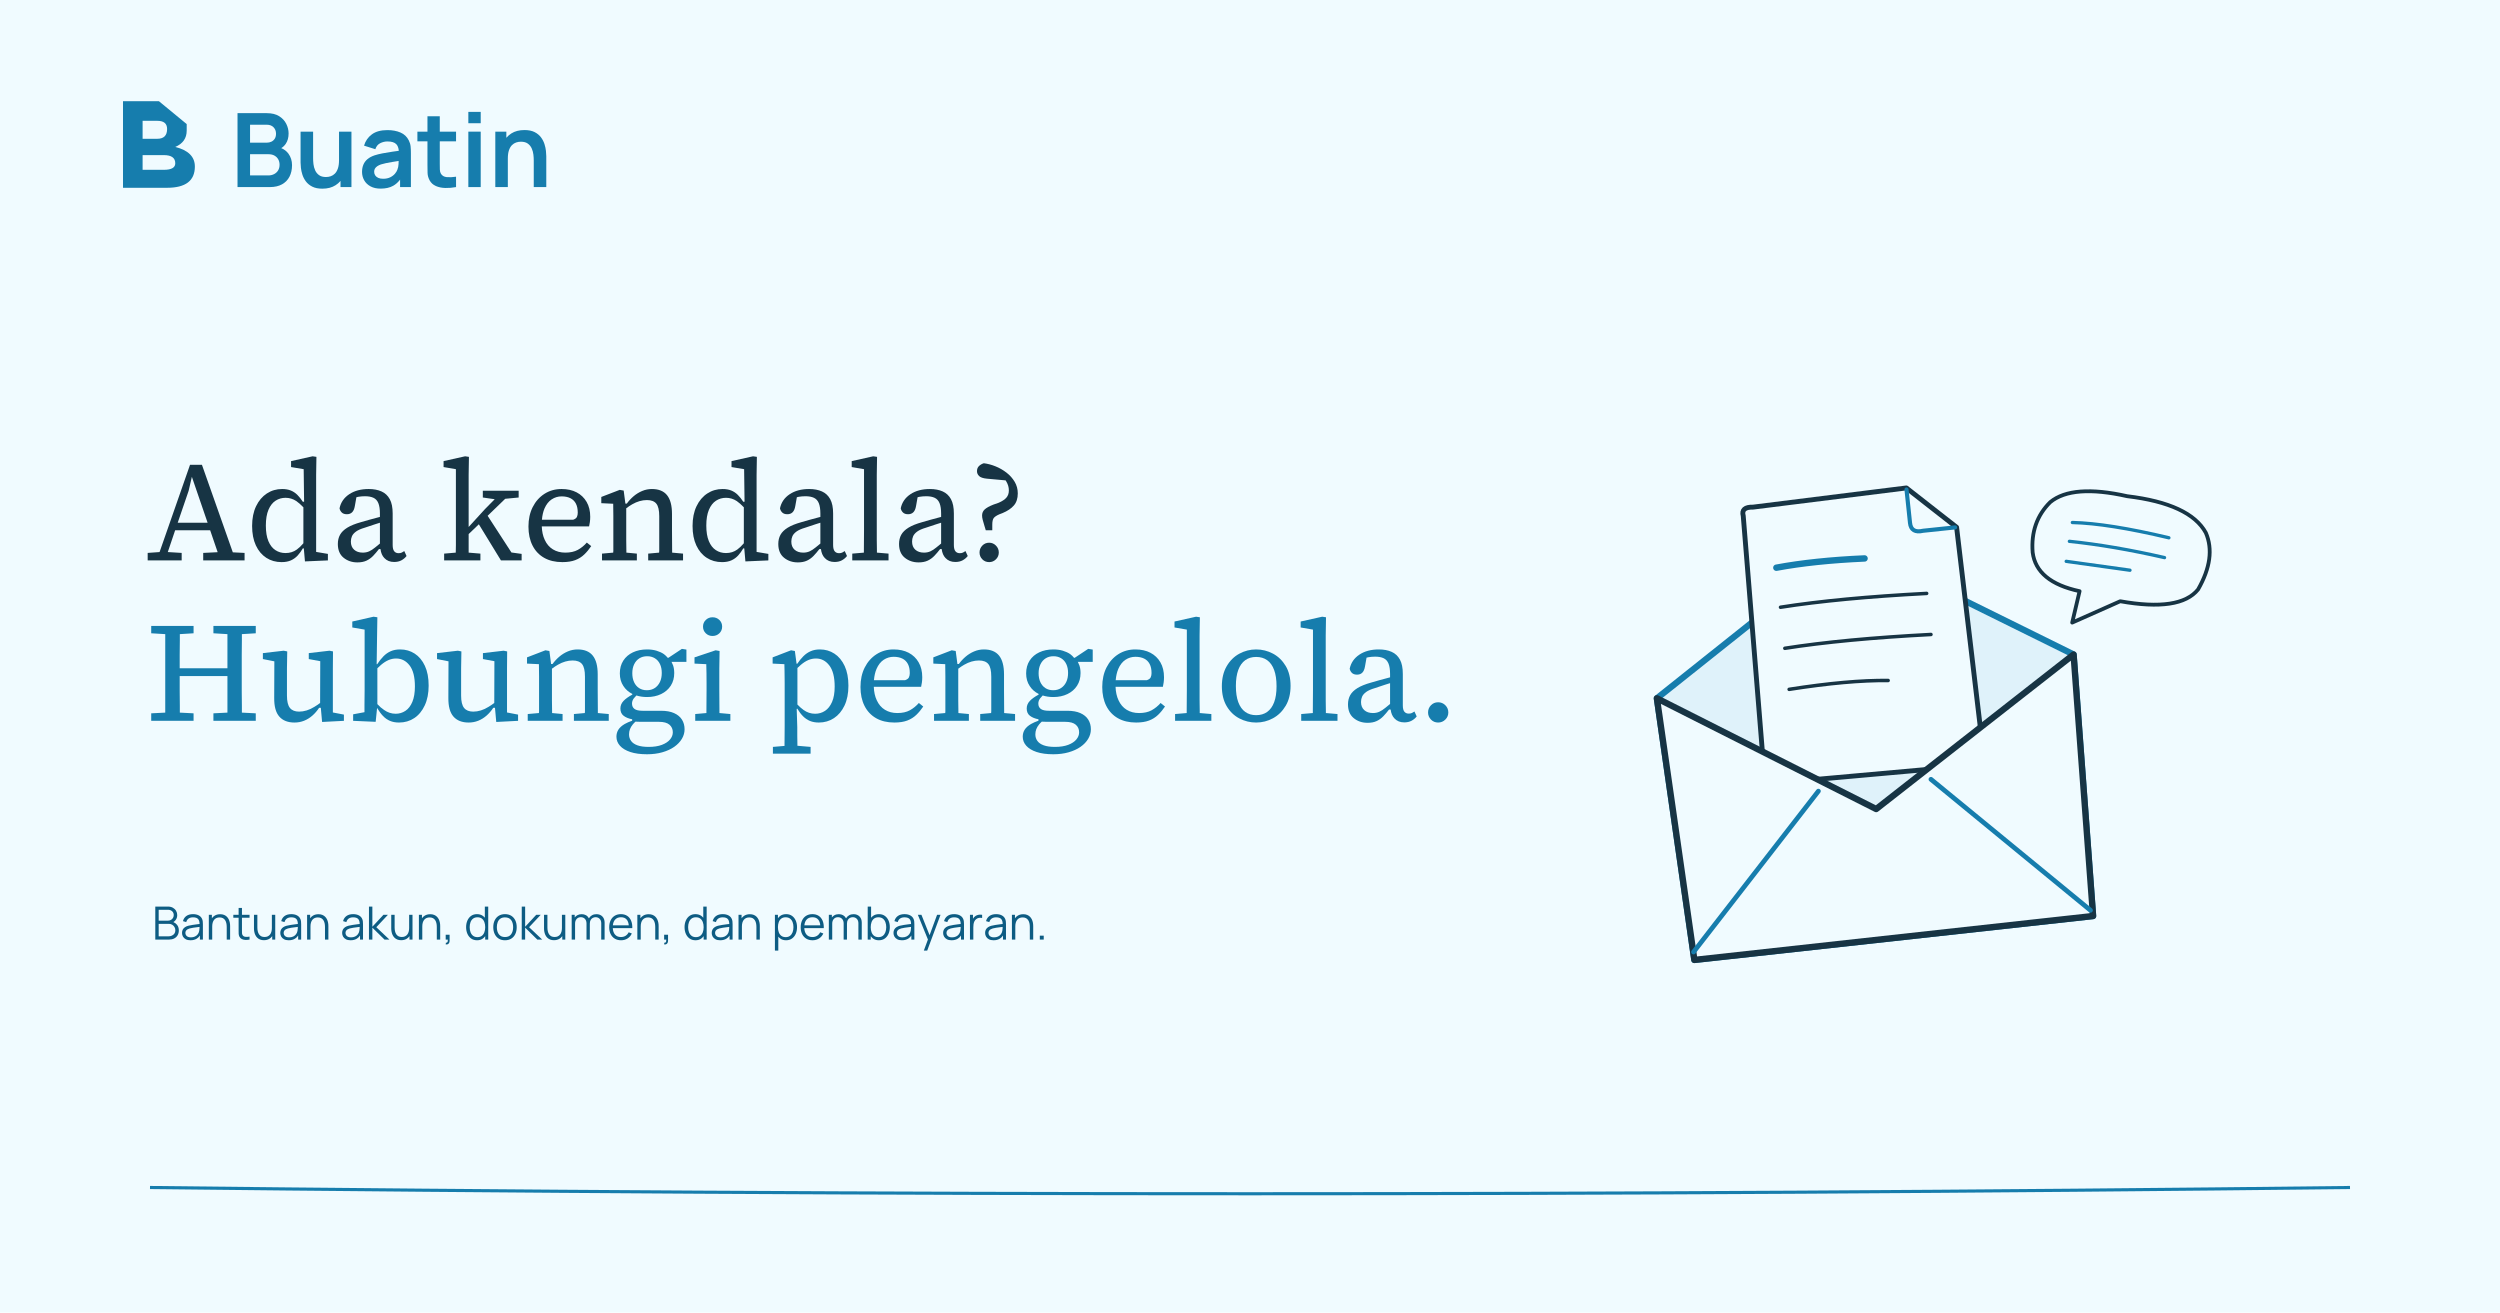
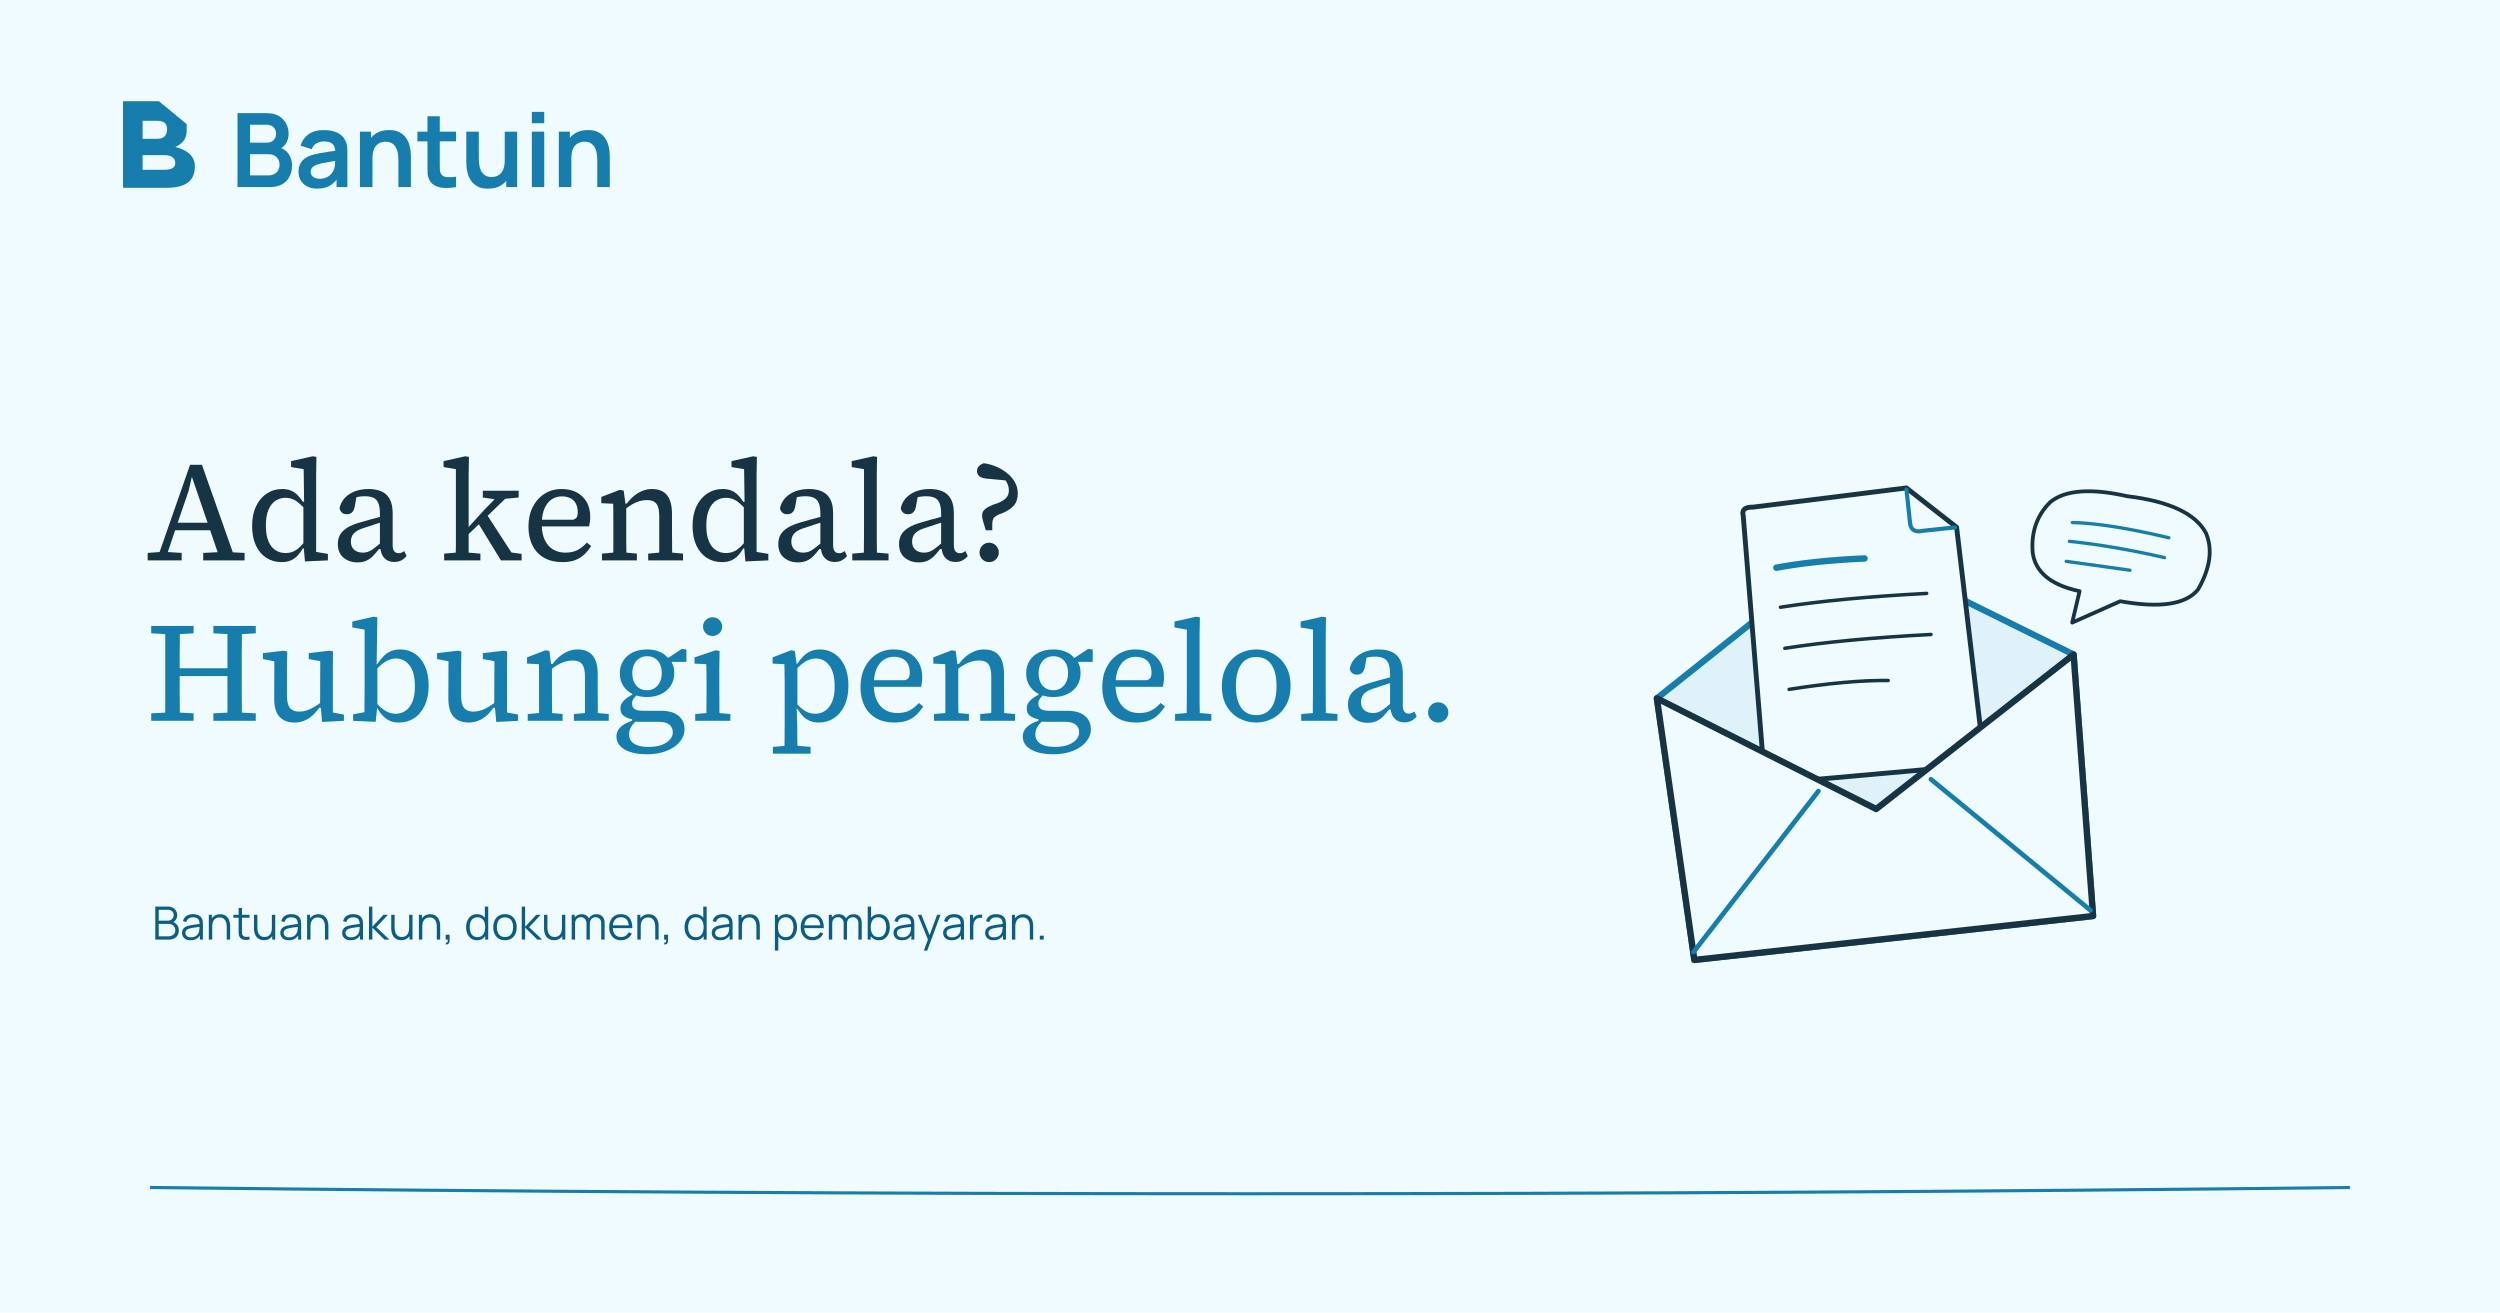
<svg xmlns="http://www.w3.org/2000/svg" width="1200" height="630" viewBox="0 0 1200 630" role="img" aria-labelledby="title">
  <path fill="#f0fbff" d="M0 0H1200V630H0Z" />
  <g transform="translate(40 31) scale(0.56) rotate(0)">
    <g transform="translate(20 23) scale(1.4) rotate(0)">
      <path d="M10 6H32L49 20V24Q49 31 42 34Q54 37 54 46Q54 59 37 59H10ZM22 18V29H31Q37 29 37 23Q37 18 31 18ZM22 39V48H35Q42 48 42 44Q42 39 35 39Z" fill="#167dad" fill-rule="evenodd" />
    </g>
    <g fill="#167dad">
      <g transform="translate(126 105) scale(0.044 -0.044)">
        <path d="M140 0L140 1440L711 1440Q857 1440 950.5 1381.5Q1044 1323 1089.5 1232Q1135 1141 1135 1044Q1135 925 1079 842Q1043 790 992 759Q1079 723 1132 651Q1202 553 1202 428Q1202 300 1153 204Q1104 108 1007.5 54Q911 0 769 0ZM384 227L739 227Q802 227 852 252.5Q902 278 930.5 324.5Q959 371 959 435Q959 493 934 539Q909 585 861 612.5Q813 640 746 640L384 640ZM384 865L708 865Q760 865 801 885Q842 905 866 944Q890 983 890 1040Q890 1115 842 1165Q794 1215 708 1215L384 1215Z" />
      </g>
      <g transform="translate(180.928 105) scale(0.044 -0.044)">
-         <path d="M545 -31Q425 -31 347 9Q269 49 223 111Q177 173 155 243Q133 313 126.5 375.5Q120 438 120 477L120 1080L364 1080L364 560Q364 510 371 447.5Q378 385 403.5 327.5Q429 270 479.5 233Q530 196 616 196Q662 196 707 211Q752 226 788.5 262.5Q825 299 847 363Q869 427 869 525L869 1080L1111 1080L1111 0L898 0L898 120Q857 71 801 36Q697 -31 545 -31Z" />
-       </g>
-       <g transform="translate(235.372 105) scale(0.044 -0.044)">
        <path d="M442 -30Q325 -30 244 14.5Q163 59 121.5 133Q80 207 80 296Q80 374 106 436.5Q132 499 186 544.5Q240 590 326 619Q391 640 478.5 657Q566 674 669 689Q730 697 796 707Q789 792 747 836Q696 889 575 889Q502 889 434 855Q366 821 339 738L119 807Q159 944 271.5 1027Q384 1110 575 1110Q719 1110 828.5 1063Q938 1016 991 909Q1020 852 1026 792.5Q1032 733 1032 663L1032 0L821 0L821 145Q760 66 686 25Q588 -30 442 -30ZM490 162Q572 162 630 191Q688 220 722.5 262Q757 304 769 341Q788 387 791 447Q792 482 793 509Q730 499 680 491Q602 478 546 466.5Q490 455 447 441Q405 426 376 406Q347 386 331.5 360Q316 334 316 299Q316 259 336 228.5Q356 198 394.5 180Q433 162 490 162Z" />
+       </g>
+       <g transform="translate(231.016 105) scale(0.044 -0.044)">
+         <path d="M887 0L887 520Q887 571 880 633Q873 695 847.5 752.5Q822 810 771.5 847Q721 884 635 884Q589 884 544 869Q499 854 462.5 817.5Q426 781 404 717.5Q382 654 382 555L382 0L138 0L138 1080L353 1080L353 960Q394 1009 450 1045Q554 1111 706 1111Q826 1111 904 1071Q982 1031 1028 969Q1074 907 1096 837Q1118 767 1124.5 704.5Q1131 642 1131 603L1131 0Z" />
      </g>
      <g transform="translate(285.46 105) scale(0.044 -0.044)">
        <path d="M773 0Q666 -20 563.5 -17.5Q461 -15 380 20.5Q299 56 257 133Q220 203 218 276Q216 349 216 441L216 891L20 891L20 1080L216 1080L216 1380L456 1380L456 1080L773 1080L773 891L456 891L456 455Q456 390 457.5 341Q459 292 478 261Q514 201 593 194Q672 187 773 202Z" />
      </g>
      <g transform="translate(322.964 105) scale(0.044 -0.044)">
+         <path d="M545 -31Q425 -31 347 9Q269 49 223 111Q177 173 155 243Q133 313 126.5 375.5Q120 438 120 477L120 1080L364 1080L364 560Q364 510 371 447.5Q378 385 403.5 327.5Q429 270 479.5 233Q530 196 616 196Q662 196 707 211Q752 226 788.5 262.5Q825 299 847 363Q869 427 869 525L869 1080L1111 1080L1111 0L898 0L898 120Q857 71 801 36Q697 -31 545 -31Z" />
+       </g>
+       <g transform="translate(377.408 105) scale(0.044 -0.044)">
        <path d="M160 1244L160 1465L401 1465L401 1244ZM160 0L160 1080L401 1080L401 0Z" />
      </g>
-       <g transform="translate(347.048 105) scale(0.044 -0.044)">
+       <g transform="translate(401.492 105) scale(0.044 -0.044)">
        <path d="M887 0L887 520Q887 571 880 633Q873 695 847.5 752.5Q822 810 771.5 847Q721 884 635 884Q589 884 544 869Q499 854 462.5 817.5Q426 781 404 717.5Q382 654 382 555L382 0L138 0L138 1080L353 1080L353 960Q394 1009 450 1045Q554 1111 706 1111Q826 1111 904 1071Q982 1031 1028 969Q1074 907 1096 837Q1118 767 1124.5 704.5Q1131 642 1131 603L1131 0Z" />
      </g>
    </g>
  </g>
  <g fill="#173444">
    <g transform="translate(70 269) scale(0.068 -0.068)">
      <path d="M13 0L13 53L97 59L312 675L396 675L614 57L697 53L697 0L405 0L405 53L507 58L454 213L207 213L155 59L253 53L253 0ZM436 266L325 590L302 491L225 266Z" />
    </g>
    <g transform="translate(117.816 269) scale(0.068 -0.068)">
      <path d="M255 -12Q194 -12 147 18.5Q100 49 73.5 106Q47 163 47 243Q47 324 75 382.5Q103 441 151 472.5Q199 504 259 504Q294 504 320 493.5Q346 483 366.5 462.5Q387 442 405 414L414 414L411 644L322 659L322 701L474 735L501 731L499 604L499 60L582 46L582 0L420 -7L412 85L405 85Q389 57 369 35Q349 13 321.5 0.5Q294 -12 255 -12ZM409 375Q382 403 359 419Q324 442 283 442Q244 442 212.5 421.5Q181 401 162.5 357.5Q144 314 144 246Q144 179 162 136Q180 93 211.5 72.5Q243 52 283 52Q329 52 363 77Q385 93 409 121Z" />
    </g>
    <g transform="translate(158.968 269) scale(0.068 -0.068)">
      <path d="M185 -14Q128 -14 87.5 19Q47 52 47 116Q47 153 62.5 181Q78 209 113.5 231Q149 253 210 270Q239 279 267.5 286.5Q296 294 325 302Q334 305 344 307L344 331Q344 377 333 404Q322 431 298.5 442Q275 453 239 453Q214 453 191 449Q185 448 178 446L167 384Q162 354 148 340Q134 326 111 326Q87 326 74.5 338.5Q62 351 59 368Q72 430 127 467Q182 504 265 504Q317 504 355 487Q393 470 413.5 432.5Q434 395 434 331L434 109Q434 78 445 64.5Q456 51 476 51Q489 51 498.5 55.5Q508 60 516 66L532 31Q517 12 495.5 0.5Q474 -11 444 -11Q401 -11 375 17Q353 40 348 80L337 80Q317 54 296.5 32.5Q276 11 249.5 -1.5Q223 -14 185 -14ZM344 266Q327 260 309 255Q273 243 237 231Q196 219 175 203.5Q154 188 146.5 170.5Q139 153 139 133Q139 96 162 75.5Q185 55 223 55Q248 55 268 64Q288 73 311 92Q326 103 344 119Z" />
    </g>
    <g transform="translate(195.156 269) scale(0.068 -0.068)" />
    <g transform="translate(210.672 269) scale(0.068 -0.068)">
      <path d="M37 0L37 48L119 55Q119 81 120 108Q120 135 120 162L120 644L33 659L33 701L185 735L212 731L210 604L210 236L325 362L394 432L310 444L310 492L563 492L563 444L468 435L344 315L512 56L584 46L584 0L438 0L282 255L210 186L210 108Q210 81 210 55L293 48L293 0Z" />
    </g>
    <g transform="translate(250.464 269) scale(0.068 -0.068)">
      <path d="M286 -12Q211 -12 157.5 18.5Q104 49 75.5 105.5Q47 162 47 239Q47 317 77 376.5Q107 436 160 470Q213 504 281 504Q342 504 387 480.5Q432 457 457.5 413Q483 369 483 308Q483 289 480.5 270.5Q478 252 475 240L141 240Q143 185 162 145Q182 101 219.5 78Q257 55 307 55Q360 55 395.5 74.5Q431 94 459 126L490 101Q468 68 441 42Q414 16 377 2Q340 -12 286 -12ZM142 287L362 287Q383 294 389 307Q395 320 395 337Q395 376 381.5 401.5Q368 427 342.5 439.5Q317 452 281 452Q243 452 211 431Q179 410 160 366Q146 333 142 287Z" />
    </g>
    <g transform="translate(286.108 269) scale(0.068 -0.068)">
      <path d="M42 0L42 48L121 55Q121 61 122 67Q122 104 122 143L122 315Q122 337 121.5 357.5Q121 378 121 400L37 404L37 448L167 498L195 493L207 401L217 401Q238 430 265 453Q292 476 325 490Q358 504 394 504Q466 504 501 460.5Q536 417 536 328L536 215Q536 181 536.5 142.5Q537 104 537 67Q537 61 537 55L614 48L614 0L368 0L368 48L445 55Q445 61 446 67Q446 104 446 143L446 312Q446 375 425.5 400.5Q405 426 359 426Q333 426 307 418.5Q281 411 255 396Q234 384 213 368L213 143Q213 104 214 67Q214 61 214 55L288 48L288 0Z" />
    </g>
    <g transform="translate(329.232 269) scale(0.068 -0.068)">
      <path d="M255 -12Q194 -12 147 18.5Q100 49 73.5 106Q47 163 47 243Q47 324 75 382.5Q103 441 151 472.5Q199 504 259 504Q294 504 320 493.5Q346 483 366.5 462.5Q387 442 405 414L414 414L411 644L322 659L322 701L474 735L501 731L499 604L499 60L582 46L582 0L420 -7L412 85L405 85Q389 57 369 35Q349 13 321.5 0.5Q294 -12 255 -12ZM409 375Q382 403 359 419Q324 442 283 442Q244 442 212.5 421.5Q181 401 162.5 357.5Q144 314 144 246Q144 179 162 136Q180 93 211.5 72.5Q243 52 283 52Q329 52 363 77Q385 93 409 121Z" />
    </g>
    <g transform="translate(370.384 269) scale(0.068 -0.068)">
      <path d="M185 -14Q128 -14 87.5 19Q47 52 47 116Q47 153 62.5 181Q78 209 113.5 231Q149 253 210 270Q239 279 267.5 286.5Q296 294 325 302Q334 305 344 307L344 331Q344 377 333 404Q322 431 298.5 442Q275 453 239 453Q214 453 191 449Q185 448 178 446L167 384Q162 354 148 340Q134 326 111 326Q87 326 74.5 338.5Q62 351 59 368Q72 430 127 467Q182 504 265 504Q317 504 355 487Q393 470 413.5 432.5Q434 395 434 331L434 109Q434 78 445 64.5Q456 51 476 51Q489 51 498.5 55.5Q508 60 516 66L532 31Q517 12 495.5 0.5Q474 -11 444 -11Q401 -11 375 17Q353 40 348 80L337 80Q317 54 296.5 32.5Q276 11 249.5 -1.5Q223 -14 185 -14ZM344 266Q327 260 309 255Q273 243 237 231Q196 219 175 203.5Q154 188 146.5 170.5Q139 153 139 133Q139 96 162 75.5Q185 55 223 55Q248 55 268 64Q288 73 311 92Q326 103 344 119Z" />
    </g>
    <g transform="translate(406.572 269) scale(0.068 -0.068)">
      <path d="M37 0L37 48L119 55Q119 64 119 72Q119 108 119.5 144Q120 180 120 215L120 644L33 659L33 701L185 735L212 731L210 604L210 144Q210 108 211 72Q211 64 211 55L293 48L293 0Z" />
    </g>
    <g transform="translate(428.344 269) scale(0.068 -0.068)">
      <path d="M185 -14Q128 -14 87.5 19Q47 52 47 116Q47 153 62.5 181Q78 209 113.5 231Q149 253 210 270Q239 279 267.5 286.5Q296 294 325 302Q334 305 344 307L344 331Q344 377 333 404Q322 431 298.5 442Q275 453 239 453Q214 453 191 449Q185 448 178 446L167 384Q162 354 148 340Q134 326 111 326Q87 326 74.5 338.5Q62 351 59 368Q72 430 127 467Q182 504 265 504Q317 504 355 487Q393 470 413.5 432.5Q434 395 434 331L434 109Q434 78 445 64.5Q456 51 476 51Q489 51 498.5 55.5Q508 60 516 66L532 31Q517 12 495.5 0.5Q474 -11 444 -11Q401 -11 375 17Q353 40 348 80L337 80Q317 54 296.5 32.5Q276 11 249.5 -1.5Q223 -14 185 -14ZM344 266Q327 260 309 255Q273 243 237 231Q196 219 175 203.5Q154 188 146.5 170.5Q139 153 139 133Q139 96 162 75.5Q185 55 223 55Q248 55 268 64Q288 73 311 92Q326 103 344 119Z" />
    </g>
    <g transform="translate(464.532 269) scale(0.068 -0.068)">
      <path d="M353 473Q353 420 325.5 388Q298 356 245 334L224 326Q194 313 183.5 299.5Q173 286 173 252L173 213L127 213L117 246Q110 269 105.5 286Q101 303 101 317Q101 343 119.5 360Q138 377 181 394L218 407Q255 423 272.5 443Q290 463 290 494Q290 527 272 557Q269 561 267 565L135 577Q95 581 80 595.5Q65 610 65 630Q65 652 78.5 665.5Q92 679 113 686Q154 681 196 664Q238 647 273.5 619.5Q309 592 331 555Q353 518 353 473ZM151 -12Q122 -12 102.5 8Q83 28 83 56Q83 84 102.5 104.5Q122 125 151 125Q179 125 199 104.5Q219 84 219 56Q219 28 199 8Q179 -12 151 -12Z" />
    </g>
  </g>
  <g fill="#167dad">
    <g transform="translate(70 346) scale(0.068 -0.068)">
      <path d="M38 0L38 53L137 58Q137 81 137 104L137 567Q137 590 137 612L38 618L38 670L337 670L337 618L240 612Q240 590 240 568Q239 516 239 464L239 371L576 371L576 567Q576 590 576 612L477 618L477 670L776 670L776 618L678 612Q678 590 678 568Q677 516 677 464L677 208Q677 156 678 104Q678 81 678 58L776 53L776 0L477 0L477 53L576 58Q576 82 576 106L576 316L239 316L239 214Q239 159 240 106Q240 82 240 58L337 53L337 0Z" />
    </g>
    <g transform="translate(124.752 346) scale(0.068 -0.068)">
      <path d="M244 -12Q174 -12 137 30Q100 72 101 162L102 420L21 436L21 478L168 495L193 490L191 369L191 178Q191 117 212 91Q233 65 277 65Q303 65 330.5 73.5Q358 82 385 99Q405 111 425 126L426 421L345 436L345 478L491 495L516 490L515 369L515 59L593 44L593 0L439 -8L430 92L418 92Q397 60 370 36.5Q343 13 311.5 0.5Q280 -12 244 -12Z" />
    </g>
    <g transform="translate(166.856 346) scale(0.068 -0.068)">
      <path d="M39 0L39 46L119 61L119 113Q119 139 119.5 165.5Q120 192 120 215L120 644L33 659L33 701L183 735L210 731L208 604L205 400L209 400Q230 432 253 455.5Q276 479 304.5 491.5Q333 504 371 504Q428 504 473.5 474.5Q519 445 545.5 388Q572 331 572 249Q572 168 544.5 109Q517 50 470 19Q423 -12 363 -12Q327 -12 299.5 -0.5Q272 11 250 34Q228 57 208 91L208 91L198 -7ZM210 118Q234 92 257 77Q295 50 339 50Q377 50 408 70.5Q439 91 457 134Q475 177 475 243Q475 342 437.5 391Q400 440 342 440Q315 440 289 429Q263 418 236 395Q224 384 210 371Z" />
    </g>
    <g transform="translate(208.348 346) scale(0.068 -0.068)">
      <path d="M244 -12Q174 -12 137 30Q100 72 101 162L102 420L21 436L21 478L168 495L193 490L191 369L191 178Q191 117 212 91Q233 65 277 65Q303 65 330.5 73.5Q358 82 385 99Q405 111 425 126L426 421L345 436L345 478L491 495L516 490L515 369L515 59L593 44L593 0L439 -8L430 92L418 92Q397 60 370 36.5Q343 13 311.5 0.5Q280 -12 244 -12Z" />
    </g>
    <g transform="translate(250.452 346) scale(0.068 -0.068)">
      <path d="M42 0L42 48L121 55Q121 61 122 67Q122 104 122 143L122 315Q122 337 121.5 357.5Q121 378 121 400L37 404L37 448L167 498L195 493L207 401L217 401Q238 430 265 453Q292 476 325 490Q358 504 394 504Q466 504 501 460.5Q536 417 536 328L536 215Q536 181 536.5 142.5Q537 104 537 67Q537 61 537 55L614 48L614 0L368 0L368 48L445 55Q445 61 446 67Q446 104 446 143L446 312Q446 375 425.5 400.5Q405 426 359 426Q333 426 307 418.5Q281 411 255 396Q234 384 213 368L213 143Q213 104 214 67Q214 61 214 55L288 48L288 0Z" />
    </g>
    <g transform="translate(293.576 346) scale(0.068 -0.068)">
      <path d="M250 -236Q180 -236 132 -220Q84 -204 59 -176Q34 -148 34 -112Q34 -84 48 -62Q62 -40 93 -22Q114 -10 145 1L145 11Q108 18 85 35.5Q62 53 62 87Q62 117 83.5 140Q105 163 146 185L146 190Q106 210 83 246Q58 283 58 335Q58 387 82.5 425Q107 463 150.5 483.5Q194 504 250 504Q287 504 317 495Q347 486 369 471Q385 459 396 445L401 445L496 508L528 503L528 416L423 416Q429 404 434 391Q442 368 442 337Q442 286 417.5 248Q393 210 349.5 189Q306 168 250 168Q209 168 175 179Q164 168 157 159Q144 142 144 122Q144 97 161.5 84Q179 71 219 71L349 71Q404 71 441 54.5Q478 38 496.5 8.5Q515 -21 515 -60Q515 -95 496 -127Q477 -159 442 -183.5Q407 -208 358 -222Q309 -236 250 -236ZM168 -6Q157 -16 149 -26Q136 -42 129.5 -59Q123 -76 123 -96Q123 -122 137.5 -142Q152 -162 182.5 -173Q213 -184 261 -184Q317 -184 355 -169.5Q393 -155 412.5 -131.5Q432 -108 432 -81Q432 -48 408.5 -27.5Q385 -7 334 -7L205 -7Q190 -7 175 -6Q171 -6 168 -6ZM249 216Q281 216 304.5 231.5Q328 247 341 274Q354 301 354 338Q354 374 341.5 400.5Q329 427 305.5 441.5Q282 456 251 456Q219 456 195.5 441Q172 426 159 399Q146 372 146 336Q146 300 158.5 273Q171 246 194 231Q217 216 249 216Z" />
    </g>
    <g transform="translate(330.852 346) scale(0.068 -0.068)">
      <path d="M42 0L42 48L121 55Q121 61 121 67Q121 104 121.5 143Q122 182 122 215L122 267Q122 305 121.5 336Q121 367 120 400L37 404L37 448L186 498L214 493L212 371L212 215Q212 182 212.5 143Q213 104 213 67Q213 61 213 55L290 48L290 0ZM164 599Q136 599 116.5 618Q97 637 97 665Q97 693 116.5 712Q136 731 164 731Q193 731 212.5 712Q232 693 232 665Q232 637 212.5 618Q193 599 164 599Z" />
    </g>
    <g transform="translate(352.624 346) scale(0.068 -0.068)" />
    <g transform="translate(368.14 346) scale(0.068 -0.068)">
      <path d="M42 -232L42 -184L124 -177Q124 -172 124 -166Q124 -134 124.5 -101.5Q125 -69 125 -36L125 267Q125 293 124.5 315Q124 337 124 357.5Q124 378 123 400L40 404L40 448L170 498L197 493L209 403L214 403Q235 434 257.5 456.5Q280 479 308.5 491.5Q337 504 374 504Q431 504 476.5 474Q522 444 548.5 387Q575 330 575 248Q575 166 547.5 108Q520 50 473 19Q426 -12 366 -12Q331 -12 304 -1Q277 10 255 32Q233 54 214 86L213 86L210 84L214 -44L214 -106Q214 -138 215 -169Q215 -173 215 -176L308 -184L308 -232ZM215 115Q237 92 258 77Q295 50 340 50Q379 50 410 70.5Q441 91 459.5 133.5Q478 176 478 242Q478 341 440.5 390.5Q403 440 346 440Q318 440 292 429Q266 418 239 395Q227 385 215 373Z" />
    </g>
    <g transform="translate(409.836 346) scale(0.068 -0.068)">
      <path d="M286 -12Q211 -12 157.5 18.5Q104 49 75.5 105.5Q47 162 47 239Q47 317 77 376.5Q107 436 160 470Q213 504 281 504Q342 504 387 480.5Q432 457 457.5 413Q483 369 483 308Q483 289 480.5 270.5Q478 252 475 240L141 240Q143 185 162 145Q182 101 219.5 78Q257 55 307 55Q360 55 395.5 74.5Q431 94 459 126L490 101Q468 68 441 42Q414 16 377 2Q340 -12 286 -12ZM142 287L362 287Q383 294 389 307Q395 320 395 337Q395 376 381.5 401.5Q368 427 342.5 439.5Q317 452 281 452Q243 452 211 431Q179 410 160 366Q146 333 142 287Z" />
    </g>
    <g transform="translate(445.48 346) scale(0.068 -0.068)">
      <path d="M42 0L42 48L121 55Q121 61 122 67Q122 104 122 143L122 315Q122 337 121.5 357.5Q121 378 121 400L37 404L37 448L167 498L195 493L207 401L217 401Q238 430 265 453Q292 476 325 490Q358 504 394 504Q466 504 501 460.5Q536 417 536 328L536 215Q536 181 536.5 142.5Q537 104 537 67Q537 61 537 55L614 48L614 0L368 0L368 48L445 55Q445 61 446 67Q446 104 446 143L446 312Q446 375 425.5 400.5Q405 426 359 426Q333 426 307 418.5Q281 411 255 396Q234 384 213 368L213 143Q213 104 214 67Q214 61 214 55L288 48L288 0Z" />
    </g>
    <g transform="translate(488.604 346) scale(0.068 -0.068)">
      <path d="M250 -236Q180 -236 132 -220Q84 -204 59 -176Q34 -148 34 -112Q34 -84 48 -62Q62 -40 93 -22Q114 -10 145 1L145 11Q108 18 85 35.5Q62 53 62 87Q62 117 83.5 140Q105 163 146 185L146 190Q106 210 83 246Q58 283 58 335Q58 387 82.5 425Q107 463 150.5 483.5Q194 504 250 504Q287 504 317 495Q347 486 369 471Q385 459 396 445L401 445L496 508L528 503L528 416L423 416Q429 404 434 391Q442 368 442 337Q442 286 417.5 248Q393 210 349.5 189Q306 168 250 168Q209 168 175 179Q164 168 157 159Q144 142 144 122Q144 97 161.5 84Q179 71 219 71L349 71Q404 71 441 54.5Q478 38 496.5 8.5Q515 -21 515 -60Q515 -95 496 -127Q477 -159 442 -183.5Q407 -208 358 -222Q309 -236 250 -236ZM168 -6Q157 -16 149 -26Q136 -42 129.5 -59Q123 -76 123 -96Q123 -122 137.5 -142Q152 -162 182.5 -173Q213 -184 261 -184Q317 -184 355 -169.5Q393 -155 412.5 -131.5Q432 -108 432 -81Q432 -48 408.5 -27.5Q385 -7 334 -7L205 -7Q190 -7 175 -6Q171 -6 168 -6ZM249 216Q281 216 304.5 231.5Q328 247 341 274Q354 301 354 338Q354 374 341.5 400.5Q329 427 305.5 441.5Q282 456 251 456Q219 456 195.5 441Q172 426 159 399Q146 372 146 336Q146 300 158.5 273Q171 246 194 231Q217 216 249 216Z" />
    </g>
    <g transform="translate(525.88 346) scale(0.068 -0.068)">
      <path d="M286 -12Q211 -12 157.5 18.5Q104 49 75.5 105.5Q47 162 47 239Q47 317 77 376.5Q107 436 160 470Q213 504 281 504Q342 504 387 480.5Q432 457 457.5 413Q483 369 483 308Q483 289 480.5 270.5Q478 252 475 240L141 240Q143 185 162 145Q182 101 219.5 78Q257 55 307 55Q360 55 395.5 74.5Q431 94 459 126L490 101Q468 68 441 42Q414 16 377 2Q340 -12 286 -12ZM142 287L362 287Q383 294 389 307Q395 320 395 337Q395 376 381.5 401.5Q368 427 342.5 439.5Q317 452 281 452Q243 452 211 431Q179 410 160 366Q146 333 142 287Z" />
    </g>
    <g transform="translate(561.524 346) scale(0.068 -0.068)">
      <path d="M37 0L37 48L119 55Q119 64 119 72Q119 108 119.5 144Q120 180 120 215L120 644L33 659L33 701L185 735L212 731L210 604L210 144Q210 108 211 72Q211 64 211 55L293 48L293 0Z" />
    </g>
    <g transform="translate(583.296 346) scale(0.068 -0.068)">
      <path d="M289 -12Q226 -12 170.5 17Q115 46 81 103.5Q47 161 47 244Q47 327 81 385.5Q115 444 170.5 474Q226 504 289 504Q352 504 407.5 474.5Q463 445 497.5 387.5Q532 330 532 247Q532 164 497.5 106Q463 48 407.5 18Q352 -12 289 -12ZM289 40Q335 40 367 63Q399 86 416 131Q433 176 433 244Q433 313 416 359Q399 405 367 428Q335 451 289 451Q244 451 212 428Q180 405 163 359.5Q146 314 146 246Q146 177 163 131.5Q180 86 212 63Q244 40 289 40Z" />
    </g>
    <g transform="translate(622.068 346) scale(0.068 -0.068)">
      <path d="M37 0L37 48L119 55Q119 64 119 72Q119 108 119.5 144Q120 180 120 215L120 644L33 659L33 701L185 735L212 731L210 604L210 144Q210 108 211 72Q211 64 211 55L293 48L293 0Z" />
    </g>
    <g transform="translate(643.84 346) scale(0.068 -0.068)">
      <path d="M185 -14Q128 -14 87.5 19Q47 52 47 116Q47 153 62.5 181Q78 209 113.5 231Q149 253 210 270Q239 279 267.5 286.5Q296 294 325 302Q334 305 344 307L344 331Q344 377 333 404Q322 431 298.5 442Q275 453 239 453Q214 453 191 449Q185 448 178 446L167 384Q162 354 148 340Q134 326 111 326Q87 326 74.5 338.5Q62 351 59 368Q72 430 127 467Q182 504 265 504Q317 504 355 487Q393 470 413.5 432.5Q434 395 434 331L434 109Q434 78 445 64.5Q456 51 476 51Q489 51 498.5 55.5Q508 60 516 66L532 31Q517 12 495.5 0.5Q474 -11 444 -11Q401 -11 375 17Q353 40 348 80L337 80Q317 54 296.5 32.5Q276 11 249.5 -1.5Q223 -14 185 -14ZM344 266Q327 260 309 255Q273 243 237 231Q196 219 175 203.5Q154 188 146.5 170.5Q139 153 139 133Q139 96 162 75.5Q185 55 223 55Q248 55 268 64Q288 73 311 92Q326 103 344 119Z" />
    </g>
    <g transform="translate(680.028 346) scale(0.068 -0.068)">
      <path d="M151 -12Q121 -12 100.5 9Q80 30 80 59Q80 89 100.5 110Q121 131 151 131Q181 131 202 110Q223 89 223 59Q223 30 202 9Q181 -12 151 -12Z" />
    </g>
  </g>
  <g fill="#0d5c83">
    <g transform="translate(73 451) scale(0.011 -0.011)">
      <path d="M140 0L140 1440L696 1440Q817 1440 907 1390Q997 1340 1047 1255.5Q1097 1171 1097 1069Q1097 953 1035 863Q992 800 929 764Q1026 723 1087 646Q1167 546 1167 404Q1167 279 1114 188.5Q1061 98 965 49Q869 0 742 0ZM288 141L706 141Q794 141 864 172.5Q934 204 974.5 262Q1015 320 1015 402Q1015 482 978 546Q941 610 877.5 648.5Q814 687 733 687L288 687ZM288 826L695 826Q764 826 821 857.5Q878 889 911.5 944Q945 999 945 1071Q945 1173 874.5 1237Q804 1301 695 1301L288 1301Z" />
    </g>
    <g transform="translate(86.486 451) scale(0.011 -0.011)">
      <path d="M449 -30Q327 -30 244.5 14Q162 58 121 131Q80 204 80 290Q80 378 115.5 440.5Q151 503 212.5 543Q274 583 355 604Q437 624 536.5 639.5Q636 655 732 667Q794 674 847 681Q845 823 785 894Q720 971 559 971Q448 971 371.5 921Q295 871 264 763L121 805Q158 950 270 1030Q382 1110 561 1110Q709 1110 812.5 1054.5Q916 999 959 894Q979 847 985 789Q991 731 991 671L991 0L860 0L860 178Q809 94 727 43Q611 -30 449 -30ZM466 97Q569 97 646 134Q723 171 770 235.5Q817 300 831 381Q843 433 844 496Q845 529 845 553Q794 546 739 540Q651 530 566.5 517Q482 504 414 486Q368 473 325 449.5Q282 426 254.5 387Q227 348 227 290Q227 243 250.5 199Q274 155 326.5 126Q379 97 466 97Z" />
    </g>
    <g transform="translate(98.707 451) scale(0.011 -0.011)">
      <path d="M920 0L920 551Q920 641 903 716.5Q886 792 848.5 848.5Q811 905 751.5 936Q692 967 607 967Q529 967 469.5 940Q410 913 369.5 862.5Q329 812 308 740Q287 668 287 576L287 0L139 0L139 1080L272 1080L272 930Q324 1005 401 1049Q503 1107 635 1107Q732 1107 804.5 1077Q877 1047 927.5 996Q978 945 1009 879.5Q1040 814 1054 740.5Q1068 667 1068 594L1068 0Z" />
    </g>
    <g transform="translate(111.775 451) scale(0.011 -0.011)">
      <path d="M728 0Q637 -19 548.5 -15Q460 -11 390.5 23Q321 57 285 129Q256 189 253.5 250.5Q251 312 251 391L251 954L20 954L20 1080L251 1080L251 1380L397 1380L397 1080L728 1080L728 954L397 954L397 397Q397 329 398.5 283.5Q400 238 419 203Q455 136 533.5 123Q612 110 728 129Z" />
    </g>
    <g transform="translate(120.586 451) scale(0.011 -0.011)">
      <path d="M553 -27Q456 -27 383.5 3Q311 33 260.5 84Q210 135 179 200.5Q148 266 134 339.5Q120 413 120 486L120 1080L268 1080L268 529Q268 440 285 364Q302 288 339.5 231.5Q377 175 436.5 144Q496 113 581 113Q659 113 718.5 140Q778 167 818.5 217.5Q859 268 880 340.5Q901 413 901 504L901 1080L1048 1080L1048 0L916 0L916 150Q864 75 787 31Q685 -27 553 -27Z" />
    </g>
    <g transform="translate(133.654 451) scale(0.011 -0.011)">
      <path d="M449 -30Q327 -30 244.5 14Q162 58 121 131Q80 204 80 290Q80 378 115.5 440.5Q151 503 212.5 543Q274 583 355 604Q437 624 536.5 639.5Q636 655 732 667Q794 674 847 681Q845 823 785 894Q720 971 559 971Q448 971 371.5 921Q295 871 264 763L121 805Q158 950 270 1030Q382 1110 561 1110Q709 1110 812.5 1054.5Q916 999 959 894Q979 847 985 789Q991 731 991 671L991 0L860 0L860 178Q809 94 727 43Q611 -30 449 -30ZM466 97Q569 97 646 134Q723 171 770 235.5Q817 300 831 381Q843 433 844 496Q845 529 845 553Q794 546 739 540Q651 530 566.5 517Q482 504 414 486Q368 473 325 449.5Q282 426 254.5 387Q227 348 227 290Q227 243 250.5 199Q274 155 326.5 126Q379 97 466 97Z" />
    </g>
    <g transform="translate(145.875 451) scale(0.011 -0.011)">
      <path d="M920 0L920 551Q920 641 903 716.5Q886 792 848.5 848.5Q811 905 751.5 936Q692 967 607 967Q529 967 469.5 940Q410 913 369.5 862.5Q329 812 308 740Q287 668 287 576L287 0L139 0L139 1080L272 1080L272 930Q324 1005 401 1049Q503 1107 635 1107Q732 1107 804.5 1077Q877 1047 927.5 996Q978 945 1009 879.5Q1040 814 1054 740.5Q1068 667 1068 594L1068 0Z" />
    </g>
    <g transform="translate(158.943 451) scale(0.011 -0.011)" />
    <g transform="translate(163.343 451) scale(0.011 -0.011)">
      <path d="M449 -30Q327 -30 244.5 14Q162 58 121 131Q80 204 80 290Q80 378 115.5 440.5Q151 503 212.5 543Q274 583 355 604Q437 624 536.5 639.5Q636 655 732 667Q794 674 847 681Q845 823 785 894Q720 971 559 971Q448 971 371.5 921Q295 871 264 763L121 805Q158 950 270 1030Q382 1110 561 1110Q709 1110 812.5 1054.5Q916 999 959 894Q979 847 985 789Q991 731 991 671L991 0L860 0L860 178Q809 94 727 43Q611 -30 449 -30ZM466 97Q569 97 646 134Q723 171 770 235.5Q817 300 831 381Q843 433 844 496Q845 529 845 553Q794 546 739 540Q651 530 566.5 517Q482 504 414 486Q368 473 325 449.5Q282 426 254.5 387Q227 348 227 290Q227 243 250.5 199Q274 155 326.5 126Q379 97 466 97Z" />
    </g>
    <g transform="translate(175.564 451) scale(0.011 -0.011)">
      <path d="M139 0L140 1440L288 1440L288 560L770 1080L966 1080L460 540L1032 0L818 0L288 520L288 0Z" />
    </g>
    <g transform="translate(186.476 451) scale(0.011 -0.011)">
      <path d="M553 -27Q456 -27 383.5 3Q311 33 260.5 84Q210 135 179 200.5Q148 266 134 339.5Q120 413 120 486L120 1080L268 1080L268 529Q268 440 285 364Q302 288 339.5 231.5Q377 175 436.5 144Q496 113 581 113Q659 113 718.5 140Q778 167 818.5 217.5Q859 268 880 340.5Q901 413 901 504L901 1080L1048 1080L1048 0L916 0L916 150Q864 75 787 31Q685 -27 553 -27Z" />
    </g>
    <g transform="translate(199.544 451) scale(0.011 -0.011)">
      <path d="M920 0L920 551Q920 641 903 716.5Q886 792 848.5 848.5Q811 905 751.5 936Q692 967 607 967Q529 967 469.5 940Q410 913 369.5 862.5Q329 812 308 740Q287 668 287 576L287 0L139 0L139 1080L272 1080L272 930Q324 1005 401 1049Q503 1107 635 1107Q732 1107 804.5 1077Q877 1047 927.5 996Q978 945 1009 879.5Q1040 814 1054 740.5Q1068 667 1068 594L1068 0Z" />
    </g>
    <g transform="translate(212.612 451) scale(0.011 -0.011)">
      <path d="M120 -209L129 -136Q169 -139 187 -120Q205 -101 209 -69Q213 -37 211 0L120 0L120 211L291 211L291 -40Q291 -132 244.5 -178Q198 -224 120 -209Z" />
    </g>
    <g transform="translate(218.453 451) scale(0.011 -0.011)" />
    <g transform="translate(222.853 451) scale(0.011 -0.011)">
      <path d="M559 -30Q408 -30 301 45.5Q194 121 137 250Q80 379 80 541Q80 702 136.5 831Q193 960 299 1035Q405 1110 553 1110Q705 1110 809 1036Q859 1001 897 953L897 1440L1045 1440L1045 0L913 0L913 150Q870 89 811 46Q708 -30 559 -30ZM574 107Q689 107 764 163Q839 219 876 317.5Q913 416 913 541Q913 668 876 765.5Q839 863 764.5 918Q690 973 577 973Q461 973 385 916Q309 859 272.5 761Q236 663 236 541Q236 418 273.5 319.5Q311 221 386 164Q461 107 574 107Z" />
    </g>
    <g transform="translate(235.888 451) scale(0.011 -0.011)">
      <path d="M591 -30Q430 -30 316 43Q202 116 141 245Q80 374 80 541Q80 711 142 839Q204 967 318.5 1038.5Q433 1110 591 1110Q753 1110 867.5 1037.5Q982 965 1042.5 836.5Q1103 708 1103 541Q1103 371 1042 242.5Q981 114 866 42Q751 -30 591 -30ZM591 111Q771 111 859 230.5Q947 350 947 541Q947 737 858.5 853Q770 969 591 969Q470 969 391.5 914.5Q313 860 274.5 763.5Q236 667 236 541Q236 346 326 228.5Q416 111 591 111Z" />
    </g>
    <g transform="translate(248.901 451) scale(0.011 -0.011)">
      <path d="M139 0L140 1440L288 1440L288 560L770 1080L966 1080L460 540L1032 0L818 0L288 520L288 0Z" />
    </g>
    <g transform="translate(259.813 451) scale(0.011 -0.011)">
      <path d="M553 -27Q456 -27 383.5 3Q311 33 260.5 84Q210 135 179 200.5Q148 266 134 339.5Q120 413 120 486L120 1080L268 1080L268 529Q268 440 285 364Q302 288 339.5 231.5Q377 175 436.5 144Q496 113 581 113Q659 113 718.5 140Q778 167 818.5 217.5Q859 268 880 340.5Q901 413 901 504L901 1080L1048 1080L1048 0L916 0L916 150Q864 75 787 31Q685 -27 553 -27Z" />
    </g>
    <g transform="translate(272.881 451) scale(0.011 -0.011)">
      <path d="M1428 0L1429 709Q1429 834 1359.5 905.5Q1290 977 1183 977Q1122 977 1064 949Q1006 921 968.5 859Q931 797 931 697L931 697L930 0L785 0L786 699Q786 828 717.5 902.5Q649 977 537 977Q425 977 356 900.5Q287 824 287 697L287 0L139 0L139 1080L271 1080L271 966Q315 1024 382 1062Q467 1109 575 1109Q678 1109 758.5 1065Q839 1021 885 937Q888 932 890 927Q939 1012 1024 1061Q1109 1109 1217 1109Q1380 1109 1478 1008.5Q1576 908 1576 737L1575 0Z" />
    </g>
    <g transform="translate(291.537 451) scale(0.011 -0.011)">
      <path d="M597 -30Q439 -30 323.5 40Q208 110 144 237Q80 364 80 535Q80 712 143 841Q206 970 320.5 1040Q435 1110 591 1110Q751 1110 864 1036.5Q977 963 1035 826Q1093 689 1088 499L237 499Q246 324 329 224Q421 111 591 111Q707 111 793.5 164.5Q880 218 930 319L1067 266Q1003 125 878.5 47.5Q754 -30 597 -30ZM934 622Q919 780 848 868Q761 975 595 975Q421 975 329 862Q255 772 240 622Z" />
    </g>
    <g transform="translate(304.396 451) scale(0.011 -0.011)">
      <path d="M920 0L920 551Q920 641 903 716.5Q886 792 848.5 848.5Q811 905 751.5 936Q692 967 607 967Q529 967 469.5 940Q410 913 369.5 862.5Q329 812 308 740Q287 668 287 576L287 0L139 0L139 1080L272 1080L272 930Q324 1005 401 1049Q503 1107 635 1107Q732 1107 804.5 1077Q877 1047 927.5 996Q978 945 1009 879.5Q1040 814 1054 740.5Q1068 667 1068 594L1068 0Z" />
    </g>
    <g transform="translate(317.464 451) scale(0.011 -0.011)">
      <path d="M120 -209L129 -136Q169 -139 187 -120Q205 -101 209 -69Q213 -37 211 0L120 0L120 211L291 211L291 -40Q291 -132 244.5 -178Q198 -224 120 -209Z" />
    </g>
    <g transform="translate(323.305 451) scale(0.011 -0.011)" />
    <g transform="translate(327.705 451) scale(0.011 -0.011)">
      <path d="M559 -30Q408 -30 301 45.5Q194 121 137 250Q80 379 80 541Q80 702 136.5 831Q193 960 299 1035Q405 1110 553 1110Q705 1110 809 1036Q859 1001 897 953L897 1440L1045 1440L1045 0L913 0L913 150Q870 89 811 46Q708 -30 559 -30ZM574 107Q689 107 764 163Q839 219 876 317.5Q913 416 913 541Q913 668 876 765.5Q839 863 764.5 918Q690 973 577 973Q461 973 385 916Q309 859 272.5 761Q236 663 236 541Q236 418 273.5 319.5Q311 221 386 164Q461 107 574 107Z" />
    </g>
    <g transform="translate(340.74 451) scale(0.011 -0.011)">
      <path d="M449 -30Q327 -30 244.5 14Q162 58 121 131Q80 204 80 290Q80 378 115.5 440.5Q151 503 212.5 543Q274 583 355 604Q437 624 536.5 639.5Q636 655 732 667Q794 674 847 681Q845 823 785 894Q720 971 559 971Q448 971 371.5 921Q295 871 264 763L121 805Q158 950 270 1030Q382 1110 561 1110Q709 1110 812.5 1054.5Q916 999 959 894Q979 847 985 789Q991 731 991 671L991 0L860 0L860 178Q809 94 727 43Q611 -30 449 -30ZM466 97Q569 97 646 134Q723 171 770 235.5Q817 300 831 381Q843 433 844 496Q845 529 845 553Q794 546 739 540Q651 530 566.5 517Q482 504 414 486Q368 473 325 449.5Q282 426 254.5 387Q227 348 227 290Q227 243 250.5 199Q274 155 326.5 126Q379 97 466 97Z" />
    </g>
    <g transform="translate(352.961 451) scale(0.011 -0.011)">
      <path d="M920 0L920 551Q920 641 903 716.5Q886 792 848.5 848.5Q811 905 751.5 936Q692 967 607 967Q529 967 469.5 940Q410 913 369.5 862.5Q329 812 308 740Q287 668 287 576L287 0L139 0L139 1080L272 1080L272 930Q324 1005 401 1049Q503 1107 635 1107Q732 1107 804.5 1077Q877 1047 927.5 996Q978 945 1009 879.5Q1040 814 1054 740.5Q1068 667 1068 594L1068 0Z" />
    </g>
    <g transform="translate(366.029 451) scale(0.011 -0.011)" />
    <g transform="translate(370.429 451) scale(0.011 -0.011)">
      <path d="M625 -30Q476 -30 373 46Q324 81 287 129L287 -480L139 -480L139 1080L271 1080L271 931Q314 993 375 1036Q479 1110 631 1110Q779 1110 885 1035Q991 960 1047.5 831Q1104 702 1104 541Q1104 379 1047 250Q990 121 883 45.5Q776 -30 625 -30ZM610 107Q723 107 798 164Q873 221 910.5 319.5Q948 418 948 541Q948 663 911 761Q874 859 798.5 916Q723 973 607 973Q494 973 419.5 918Q345 863 308 765.5Q271 668 271 541Q271 416 308 317.5Q345 219 420 163Q495 107 610 107Z" />
    </g>
    <g transform="translate(383.453 451) scale(0.011 -0.011)">
      <path d="M597 -30Q439 -30 323.5 40Q208 110 144 237Q80 364 80 535Q80 712 143 841Q206 970 320.5 1040Q435 1110 591 1110Q751 1110 864 1036.5Q977 963 1035 826Q1093 689 1088 499L237 499Q246 324 329 224Q421 111 591 111Q707 111 793.5 164.5Q880 218 930 319L1067 266Q1003 125 878.5 47.5Q754 -30 597 -30ZM934 622Q919 780 848 868Q761 975 595 975Q421 975 329 862Q255 772 240 622Z" />
    </g>
    <g transform="translate(396.312 451) scale(0.011 -0.011)">
      <path d="M1428 0L1429 709Q1429 834 1359.5 905.5Q1290 977 1183 977Q1122 977 1064 949Q1006 921 968.5 859Q931 797 931 697L931 697L930 0L785 0L786 699Q786 828 717.5 902.5Q649 977 537 977Q425 977 356 900.5Q287 824 287 697L287 0L139 0L139 1080L271 1080L271 966Q315 1024 382 1062Q467 1109 575 1109Q678 1109 758.5 1065Q839 1021 885 937Q888 932 890 927Q939 1012 1024 1061Q1109 1109 1217 1109Q1380 1109 1478 1008.5Q1576 908 1576 737L1575 0Z" />
    </g>
    <g transform="translate(414.968 451) scale(0.011 -0.011)">
      <path d="M625 -30Q476 -30 373 46Q314 89 271 150L271 0L139 0L139 1440L287 1440L287 953Q325 1001 375 1036Q479 1110 631 1110Q779 1110 885 1035Q991 960 1047.5 831Q1104 702 1104 541Q1104 379 1047 250Q990 121 883 45.5Q776 -30 625 -30ZM610 107Q723 107 798 164Q873 221 910.5 319.5Q948 418 948 541Q948 663 911 761Q874 859 798.5 916Q723 973 607 973Q494 973 419.5 918Q345 863 308 765.5Q271 668 271 541Q271 416 308 317.5Q345 219 420 163Q495 107 610 107Z" />
    </g>
    <g transform="translate(427.992 451) scale(0.011 -0.011)">
      <path d="M449 -30Q327 -30 244.5 14Q162 58 121 131Q80 204 80 290Q80 378 115.5 440.5Q151 503 212.5 543Q274 583 355 604Q437 624 536.5 639.5Q636 655 732 667Q794 674 847 681Q845 823 785 894Q720 971 559 971Q448 971 371.5 921Q295 871 264 763L121 805Q158 950 270 1030Q382 1110 561 1110Q709 1110 812.5 1054.5Q916 999 959 894Q979 847 985 789Q991 731 991 671L991 0L860 0L860 178Q809 94 727 43Q611 -30 449 -30ZM466 97Q569 97 646 134Q723 171 770 235.5Q817 300 831 381Q843 433 844 496Q845 529 845 553Q794 546 739 540Q651 530 566.5 517Q482 504 414 486Q368 473 325 449.5Q282 426 254.5 387Q227 348 227 290Q227 243 250.5 199Q274 155 326.5 126Q379 97 466 97Z" />
    </g>
    <g transform="translate(440.213 451) scale(0.011 -0.011)">
      <path d="M294 -480L472 3L33 1080L189 1080L544 192L871 1080L1021 1080L441 -480Z" />
    </g>
    <g transform="translate(451.818 451) scale(0.011 -0.011)">
      <path d="M449 -30Q327 -30 244.5 14Q162 58 121 131Q80 204 80 290Q80 378 115.5 440.5Q151 503 212.5 543Q274 583 355 604Q437 624 536.5 639.5Q636 655 732 667Q794 674 847 681Q845 823 785 894Q720 971 559 971Q448 971 371.5 921Q295 871 264 763L121 805Q158 950 270 1030Q382 1110 561 1110Q709 1110 812.5 1054.5Q916 999 959 894Q979 847 985 789Q991 731 991 671L991 0L860 0L860 178Q809 94 727 43Q611 -30 449 -30ZM466 97Q569 97 646 134Q723 171 770 235.5Q817 300 831 381Q843 433 844 496Q845 529 845 553Q794 546 739 540Q651 530 566.5 517Q482 504 414 486Q368 473 325 449.5Q282 426 254.5 387Q227 348 227 290Q227 243 250.5 199Q274 155 326.5 126Q379 97 466 97Z" />
    </g>
    <g transform="translate(464.039 451) scale(0.011 -0.011)">
      <path d="M140 0L140 1080L272 1080L272 910Q282 927 293 943Q322 983 356 1009Q398 1046 454 1065.5Q510 1085 567 1088.5Q624 1092 671 1080L671 942Q612 957 542 949Q472 941 413 893Q359 851 332 792.5Q305 734 296 668.5Q287 603 287 539L287 0Z" />
    </g>
    <g transform="translate(471.97 451) scale(0.011 -0.011)">
      <path d="M449 -30Q327 -30 244.5 14Q162 58 121 131Q80 204 80 290Q80 378 115.5 440.5Q151 503 212.5 543Q274 583 355 604Q437 624 536.5 639.5Q636 655 732 667Q794 674 847 681Q845 823 785 894Q720 971 559 971Q448 971 371.5 921Q295 871 264 763L121 805Q158 950 270 1030Q382 1110 561 1110Q709 1110 812.5 1054.5Q916 999 959 894Q979 847 985 789Q991 731 991 671L991 0L860 0L860 178Q809 94 727 43Q611 -30 449 -30ZM466 97Q569 97 646 134Q723 171 770 235.5Q817 300 831 381Q843 433 844 496Q845 529 845 553Q794 546 739 540Q651 530 566.5 517Q482 504 414 486Q368 473 325 449.5Q282 426 254.5 387Q227 348 227 290Q227 243 250.5 199Q274 155 326.5 126Q379 97 466 97Z" />
    </g>
    <g transform="translate(484.191 451) scale(0.011 -0.011)">
      <path d="M920 0L920 551Q920 641 903 716.5Q886 792 848.5 848.5Q811 905 751.5 936Q692 967 607 967Q529 967 469.5 940Q410 913 369.5 862.5Q329 812 308 740Q287 668 287 576L287 0L139 0L139 1080L272 1080L272 930Q324 1005 401 1049Q503 1107 635 1107Q732 1107 804.5 1077Q877 1047 927.5 996Q978 945 1009 879.5Q1040 814 1054 740.5Q1068 667 1068 594L1068 0Z" />
    </g>
    <g transform="translate(497.259 451) scale(0.011 -0.011)">
      <path d="M168 0L168 171L339 171L339 0Z" />
    </g>
  </g>
  <svg x="667" y="136" width="488" height="376" viewBox="0 0 640 480">
    <g transform="translate(162 195) scale(1.25) rotate(-6)">
      <path d="M0 48L105 -19L211 48L207 180L5 181Z" fill="#dff2fa" stroke="#167dad" stroke-width="3.2" stroke-linecap="round" stroke-linejoin="round" />
      <g transform="translate(49 -45) scale(0.77) rotate(0)">
        <path d="M5 8Q4 2 12 3L113 1L143 30L145 180Q145 186 138 186L7 184Q0 184 1 177Z" fill="#f0fbff" stroke="#173444" stroke-width="3.2" stroke-linecap="round" stroke-linejoin="round" />
        <path d="M113 2L113 24Q113 31 121 30L142 30" fill="none" stroke="#167dad" stroke-width="2.7" stroke-linecap="round" stroke-linejoin="round" />
        <path d="M23 44Q48 42 81 44" fill="none" stroke="#167dad" stroke-width="4.2" stroke-linecap="round" stroke-linejoin="round" />
        <path d="M23 70Q62 68 119 71" fill="none" stroke="#173444" stroke-width="2.3" stroke-linecap="round" stroke-linejoin="round" />
        <path d="M23 97Q62 95 119 98" fill="none" stroke="#173444" stroke-width="2.3" stroke-linecap="round" stroke-linejoin="round" />
        <path d="M23 124Q62 122 88 125" fill="none" stroke="#173444" stroke-width="2.3" stroke-linecap="round" stroke-linejoin="round" />
      </g>
      <path d="M0 48L104 115L211 48L207 180L5 181Z" fill="#f0fbff" stroke="#173444" stroke-width="3.2" stroke-linecap="round" stroke-linejoin="round" />
      <path d="M5 177L76 103M206 177L133 103" fill="none" stroke="#167dad" stroke-width="2.4" stroke-linecap="round" stroke-linejoin="round" />
    </g>
    <g transform="translate(411 119) scale(0.75) rotate(9)">
      <path d="M9 15Q25 -3 72 0Q125 -2 142 20Q154 39 143 68Q131 89 80 88L43 112L45 85Q8 83 1 59Q-5 34 9 15Z" fill="#f0fbff" stroke="#173444" stroke-width="3.2" stroke-linecap="round" stroke-linejoin="round" />
      <path d="M30 29Q60 25 112 29M30 45Q67 43 111 46M30 62L84 61" fill="none" stroke="#167dad" stroke-width="2.8" stroke-linecap="round" stroke-linejoin="round" />
    </g>
  </svg>
  <path d="M72 570Q600 576 1128 570" fill="none" stroke="#167dad" stroke-width="1.5" />
</svg>
